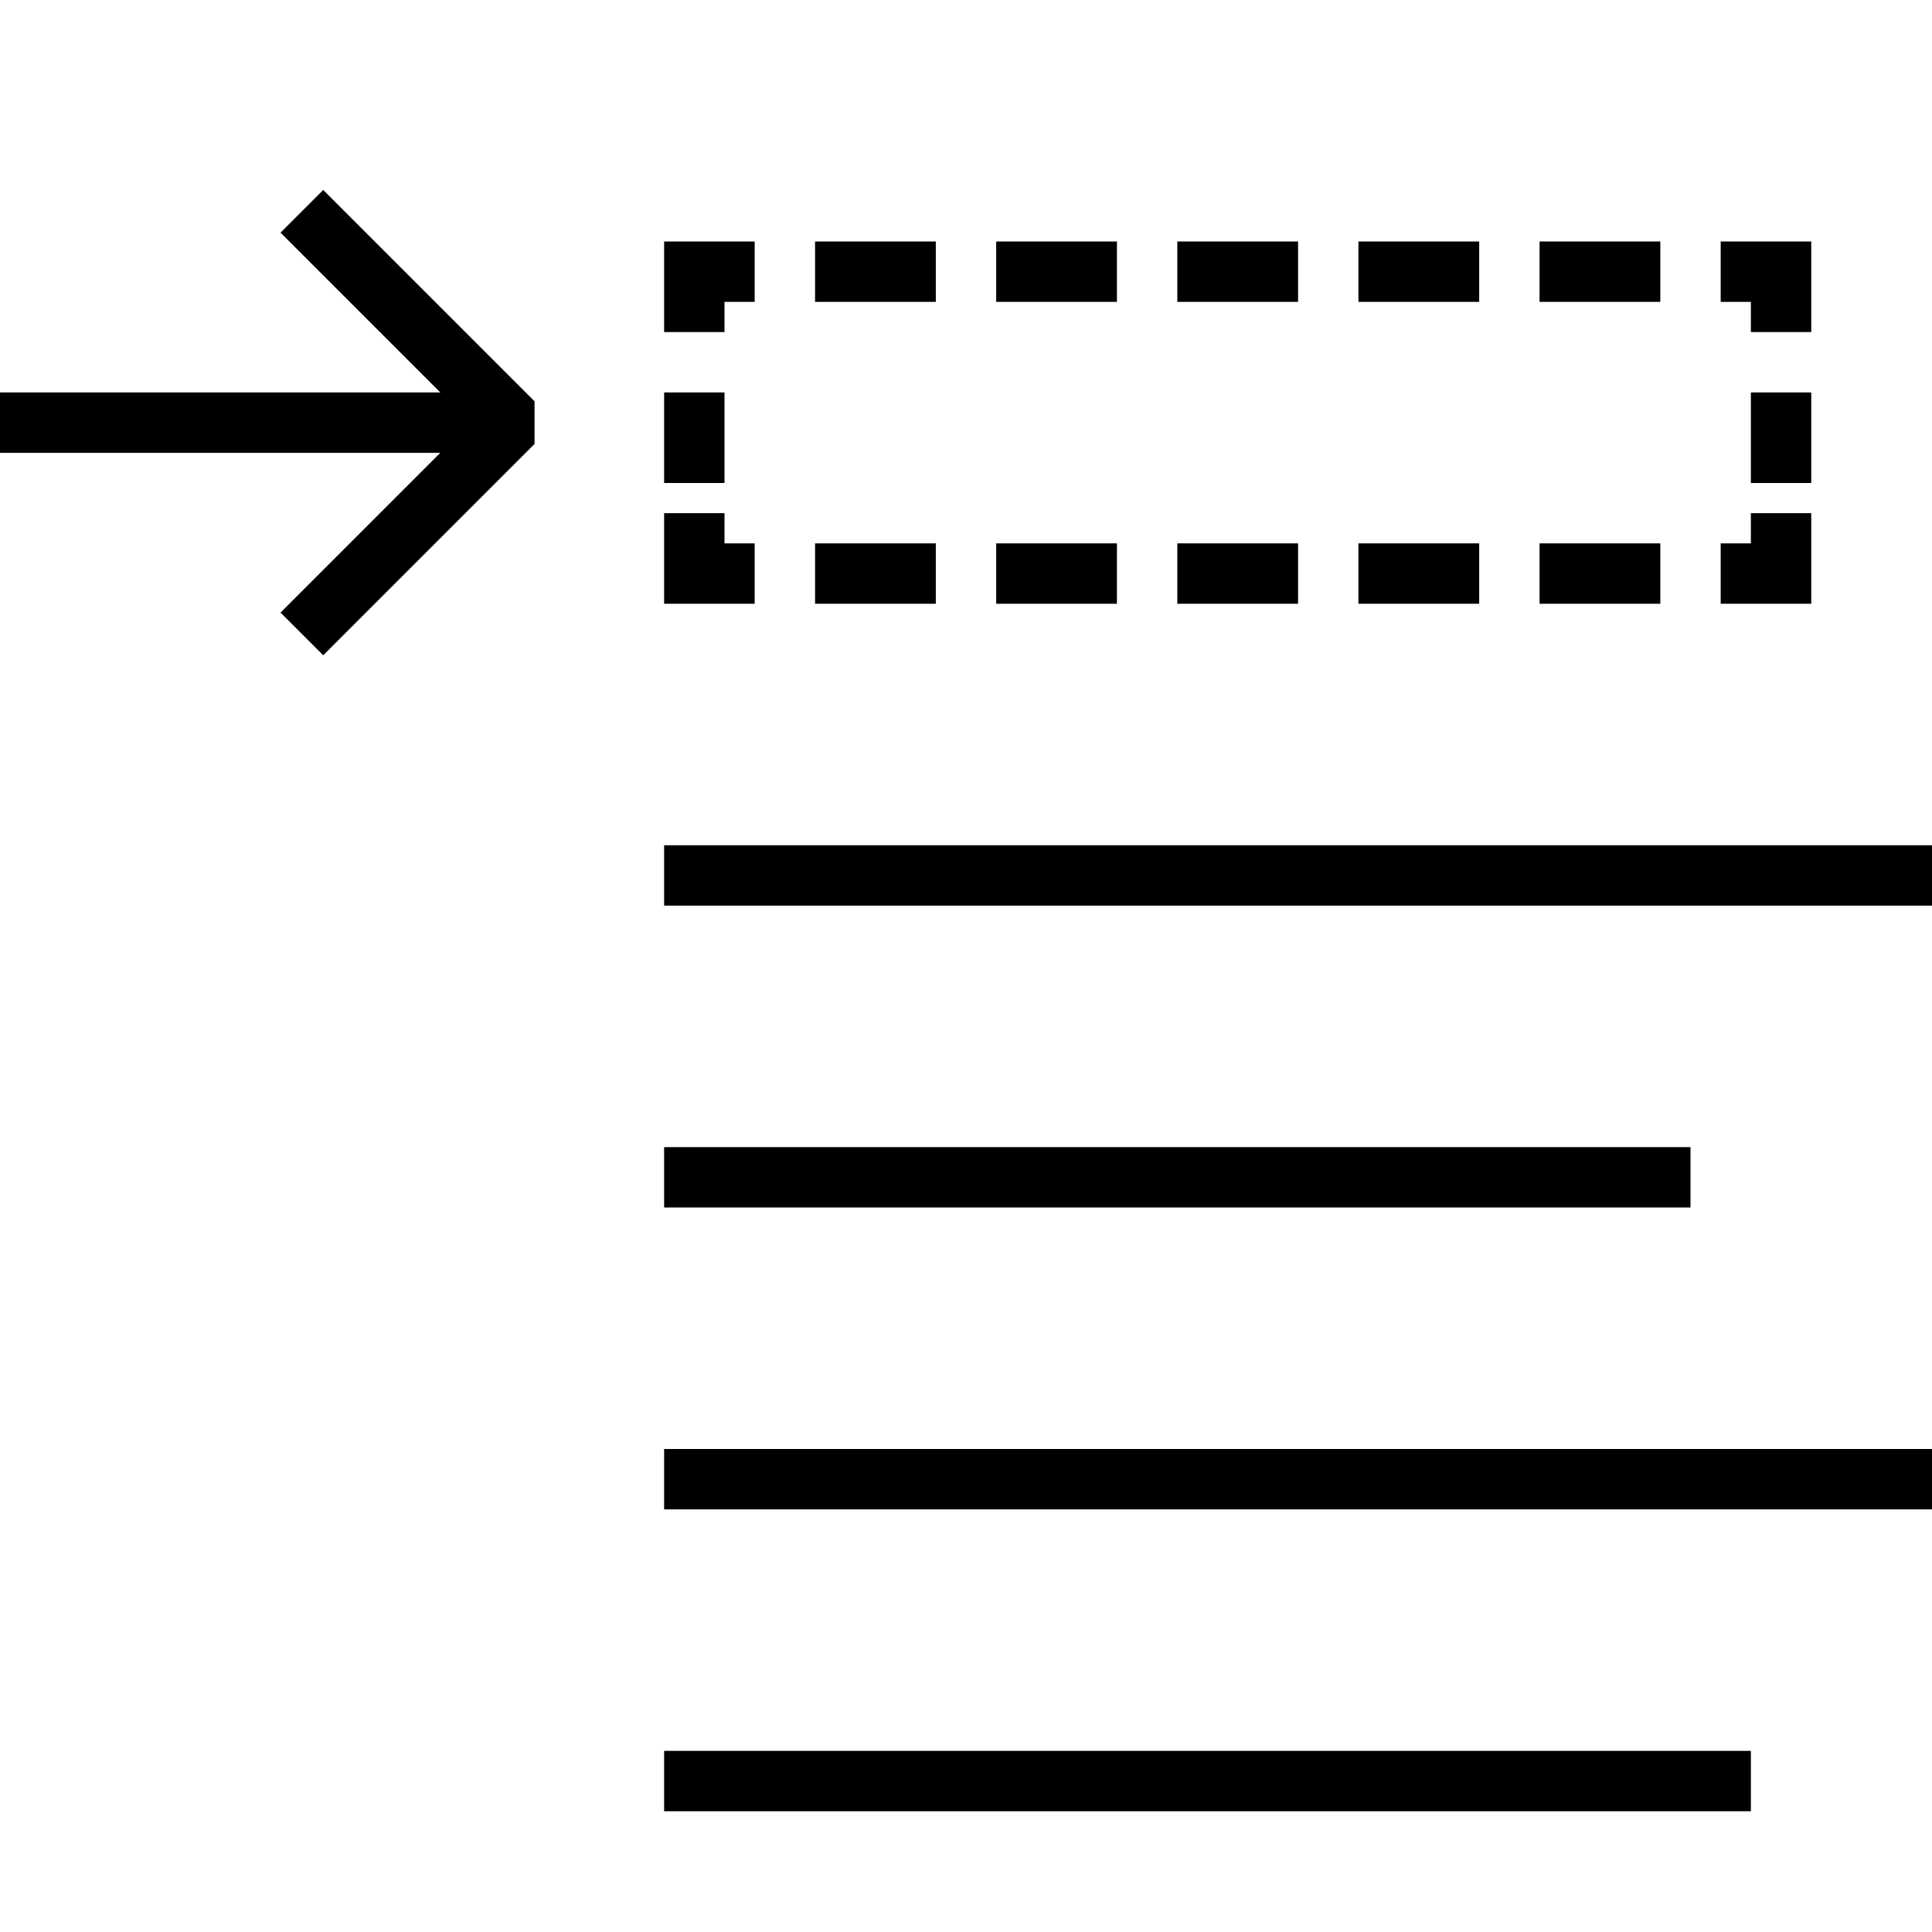
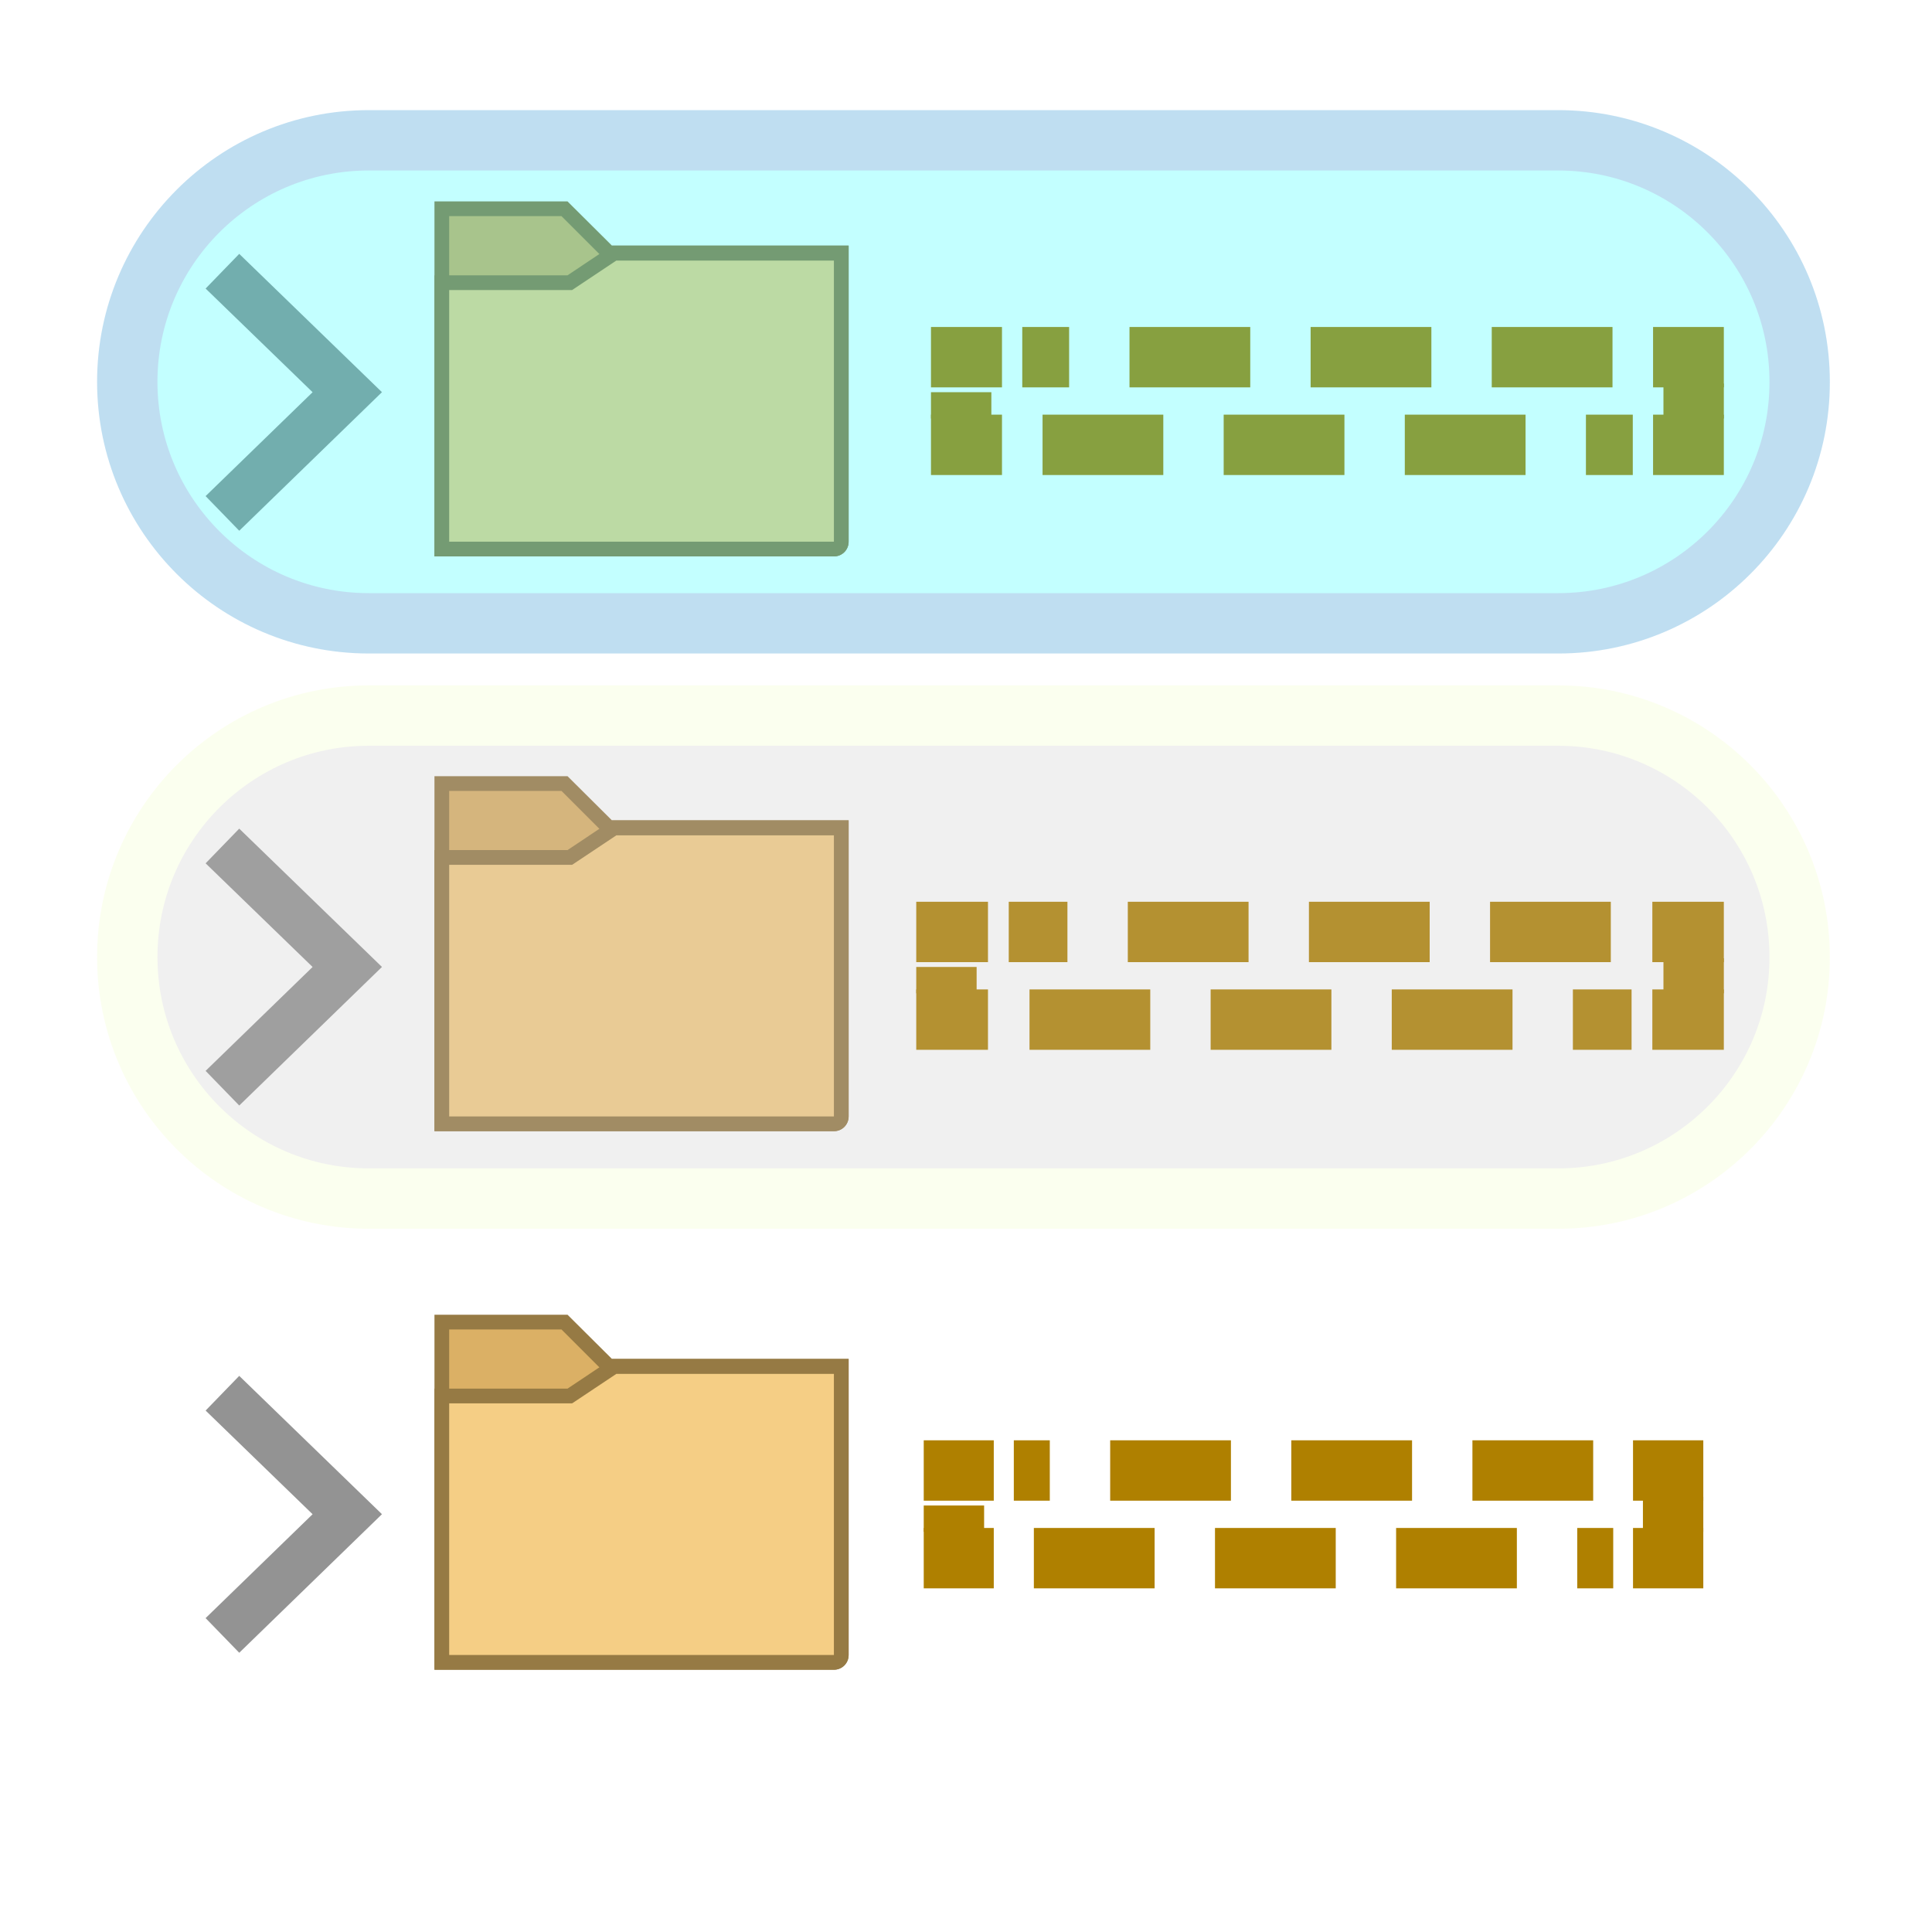
- <svg xmlns="http://www.w3.org/2000/svg" version="1.0" id="Layer_1" width="800px" height="800px" viewBox="0 0 64 64" enable-background="new 0 0 64 64" xml:space="preserve">
-   <line fill="none" stroke="#000000" stroke-width="2" stroke-miterlimit="10" x1="22" y1="29" x2="64" y2="29" />
-   <line fill="none" stroke="#000000" stroke-width="2" stroke-miterlimit="10" x1="22" y1="39" x2="56" y2="39" />
-   <line fill="none" stroke="#000000" stroke-width="2" stroke-miterlimit="10" x1="22" y1="49" x2="64" y2="49" />
-   <line fill="none" stroke="#000000" stroke-width="2" stroke-miterlimit="10" x1="22" y1="59" x2="58" y2="59" />
+ <svg xmlns="http://www.w3.org/2000/svg" version="1.1" id="Layer_1" x="0px" y="0px" viewBox="0 0 800 800" style="enable-background:new 0 0 800 800;" xml:space="preserve">
+   <style type="text/css">
+ 	.st0{fill:none;stroke:#939393;stroke-width:20;stroke-miterlimit:125;}
+ 	.st1{fill:#DBB065;}
+ 	.st2{fill:#967A44;}
+ 	.st3{fill:#F5CE85;}
+ 	.st4{fill:none;stroke:#AF8000;stroke-width:25;stroke-miterlimit:125;}
+ 	.st5{fill:none;stroke:#AF8000;stroke-width:25;stroke-miterlimit:125;stroke-dasharray:50,25;}
+ 	.st6{fill:none;stroke:#AF8000;stroke-width:25;stroke-miterlimit:125;stroke-dasharray:37.5,25;}
+ 	.st7{opacity:0.25;fill:#C4C4C4;stroke:#F1FFBF;stroke-width:25;stroke-miterlimit:125;enable-background:new    ;}
+ 	.st8{opacity:0.25;fill:#0FFFFF;stroke:#007DC9;stroke-width:25;stroke-miterlimit:125;enable-background:new    ;}
+ </style>
  <g>
+     <polyline class="st0" points="92.1,212.6 143.8,162.4 92.1,112.3  " />
    <g>
-       <polyline fill="none" stroke="#000000" stroke-width="2" stroke-miterlimit="10" points="59,11 59,9 57,9   " />
-       <line fill="none" stroke="#000000" stroke-width="2" stroke-miterlimit="10" stroke-dasharray="4,2" x1="55" y1="9" x2="26" y2="9" />
-       <polyline fill="none" stroke="#000000" stroke-width="2" stroke-miterlimit="10" points="25,9 23,9 23,11   " />
-       <line fill="none" stroke="#000000" stroke-width="2" stroke-miterlimit="10" stroke-dasharray="3,2" x1="23" y1="13" x2="23" y2="16" />
-       <polyline fill="none" stroke="#000000" stroke-width="2" stroke-miterlimit="10" points="23,17 23,19 25,19   " />
-       <line fill="none" stroke="#000000" stroke-width="2" stroke-miterlimit="10" stroke-dasharray="4,2" x1="27" y1="19" x2="56" y2="19" />
-       <polyline fill="none" stroke="#000000" stroke-width="2" stroke-miterlimit="10" points="57,19 59,19 59,17   " />
-       <line fill="none" stroke="#000000" stroke-width="2" stroke-miterlimit="10" stroke-dasharray="3,2" x1="59" y1="16" x2="59" y2="12" />
+       <path class="st1" d="M182.9,227.3V86.4h50.8l18.4,18.4h96.2v119.4c0,1.7-1.4,3.1-3.1,3.1H182.9z" />
+       <g>
+         <path class="st2" d="M232.5,89.5l16.6,16.6l1.8,1.8h2.5h91.9v116.4H186V89.5H232.5 M235,83.4h-55.1v147h165.4     c3.4,0,6.1-2.7,6.1-6.1V101.7h-98L235,83.4L235,83.4z" />
+       </g>
+     </g>
+     <g>
+       <path class="st3" d="M182.9,227.3V117h53l18.4-12.3h94v119.4c0,1.7-1.4,3.1-3.1,3.1H182.9V227.3z" />
+       <g>
+         <path class="st2" d="M345.3,107.9v116.4H186V120.1h49h1.9l1.5-1l16.8-11.2H345.3 M351.4,101.7h-98L235,114h-55.1v116.4h165.4     c3.4,0,6.1-2.7,6.1-6.1V101.7L351.4,101.7z" />
+       </g>
+     </g>
+     <g>
+       <polyline class="st4" points="701.3,155.2 701.3,147.9 684.5,147.9   " />
+       <line class="st5" x1="667.7" y1="147.9" x2="423.3" y2="147.9" />
+       <polyline class="st4" points="414.9,147.9 398,147.9 398,155.2   " />
+       <line class="st6" x1="398" y1="162.4" x2="398" y2="173.3" />
+       <polyline class="st4" points="398,176.9 398,184.2 414.9,184.2   " />
+       <line class="st5" x1="431.7" y1="184.2" x2="676.1" y2="184.2" />
+       <polyline class="st4" points="684.5,184.2 701.3,184.2 701.3,176.9   " />
+       <line class="st6" x1="701.3" y1="173.3" x2="701.3" y2="158.8" />
    </g>
  </g>
  <g>
-     <polyline fill="none" stroke="#000000" stroke-width="2" stroke-linejoin="bevel" stroke-miterlimit="10" points="10,21 17,14    10,7  " />
    <g>
-       <line fill="none" stroke="#000000" stroke-width="2" stroke-miterlimit="10" x1="17" y1="14" x2="0" y2="14" />
+       <path class="st1" d="M182.9,465.3V324.4h50.8l18.4,18.4h96.2v119.4c0,1.7-1.4,3.1-3.1,3.1H182.9z" />
+       <g>
+         <path class="st2" d="M232.5,327.5l16.6,16.6l1.8,1.8h2.5h91.9v116.4H186V327.5H232.5 M235,321.4h-55.1v147h165.4     c3.4,0,6.1-2.7,6.1-6.1V339.7h-98L235,321.4L235,321.4z" />
+       </g>
    </g>
+     <g>
+       <path class="st3" d="M182.9,465.3V355h53l18.4-12.3h94v119.4c0,1.7-1.4,3.1-3.1,3.1L182.9,465.3L182.9,465.3z" />
+       <g>
+         <path class="st2" d="M345.3,345.9v116.4H186V358.1h49h1.9l1.5-1l16.8-11.2L345.3,345.9 M351.4,339.7h-98L235,352h-55.1v116.4     h165.4c3.4,0,6.1-2.7,6.1-6.1V339.7L351.4,339.7z" />
+       </g>
+     </g>
+     <g>
+       <polyline class="st4" points="701.3,393.2 701.3,385.9 684.2,385.9   " />
+       <line class="st5" x1="667" y1="385.9" x2="417.7" y2="385.9" />
+       <polyline class="st4" points="409.1,385.9 391.9,385.9 391.9,393.2   " />
+       <line class="st6" x1="391.9" y1="400.4" x2="391.9" y2="411.3" />
+       <polyline class="st4" points="391.9,414.9 391.9,422.2 409.1,422.2   " />
+       <line class="st5" x1="426.3" y1="422.2" x2="675.6" y2="422.2" />
+       <polyline class="st4" points="684.2,422.2 701.3,422.2 701.3,414.9   " />
+       <line class="st6" x1="701.3" y1="411.3" x2="701.3" y2="396.8" />
+     </g>
+     <polyline class="st0" points="92.1,450.6 143.8,400.4 92.1,350.3  " />
  </g>
+   <g>
+     <g>
+       <path class="st1" d="M182.9,688.3V547.4h50.8l18.4,18.4h96.2v119.4c0,1.7-1.4,3.1-3.1,3.1H182.9z" />
+       <g>
+         <path class="st2" d="M232.5,550.5l16.6,16.6l1.8,1.8h2.5h91.9v116.4H186V550.5H232.5 M235,544.4h-55.1v147h165.4     c3.4,0,6.1-2.7,6.1-6.1V562.7h-98L235,544.4L235,544.4z" />
+       </g>
+     </g>
+     <g>
+       <path class="st3" d="M182.9,688.3V578h53l18.4-12.3h94v119.4c0,1.7-1.4,3.1-3.1,3.1L182.9,688.3L182.9,688.3z" />
+       <g>
+         <path class="st2" d="M345.3,568.9v116.4H186V581.1h49h1.9l1.5-1l16.8-11.2H345.3 M351.4,562.7h-98L235,575h-55.1v116.4h165.4     c3.4,0,6.1-2.7,6.1-6.1V562.7L351.4,562.7z" />
+       </g>
+     </g>
+     <g>
+       <polyline class="st4" points="692.8,616.2 692.8,608.9 676.2,608.9   " />
+       <line class="st5" x1="659.7" y1="608.9" x2="419.8" y2="608.9" />
+       <polyline class="st4" points="411.5,608.9 395,608.9 395,616.2   " />
+       <line class="st6" x1="395" y1="623.4" x2="395" y2="634.3" />
+       <polyline class="st4" points="395,637.9 395,645.2 411.5,645.2   " />
+       <line class="st5" x1="428.1" y1="645.2" x2="668" y2="645.2" />
+       <polyline class="st4" points="676.2,645.2 692.8,645.2 692.8,637.9   " />
+       <line class="st6" x1="692.8" y1="634.3" x2="692.8" y2="619.8" />
+     </g>
+     <polyline class="st0" points="92.1,677.2 143.8,627 92.1,576.9  " />
+   </g>
+   <path class="st7" d="M645.3,496.3H152.7c-55.2,0-100-44.8-100-100l0,0c0-55.2,44.8-100,100-100h492.5c55.2,0,100,44.8,100,100l0,0  C745.3,451.5,700.4,496.3,645.3,496.3z" />
+   <path class="st8" d="M645.3,258.1H152.7c-55.2,0-100-44.8-100-100l0,0c0-55.2,44.8-100,100-100h492.5c55.2,0,100,44.8,100,100l0,0  C745.3,213.4,700.4,258.1,645.3,258.1z" />
</svg>
